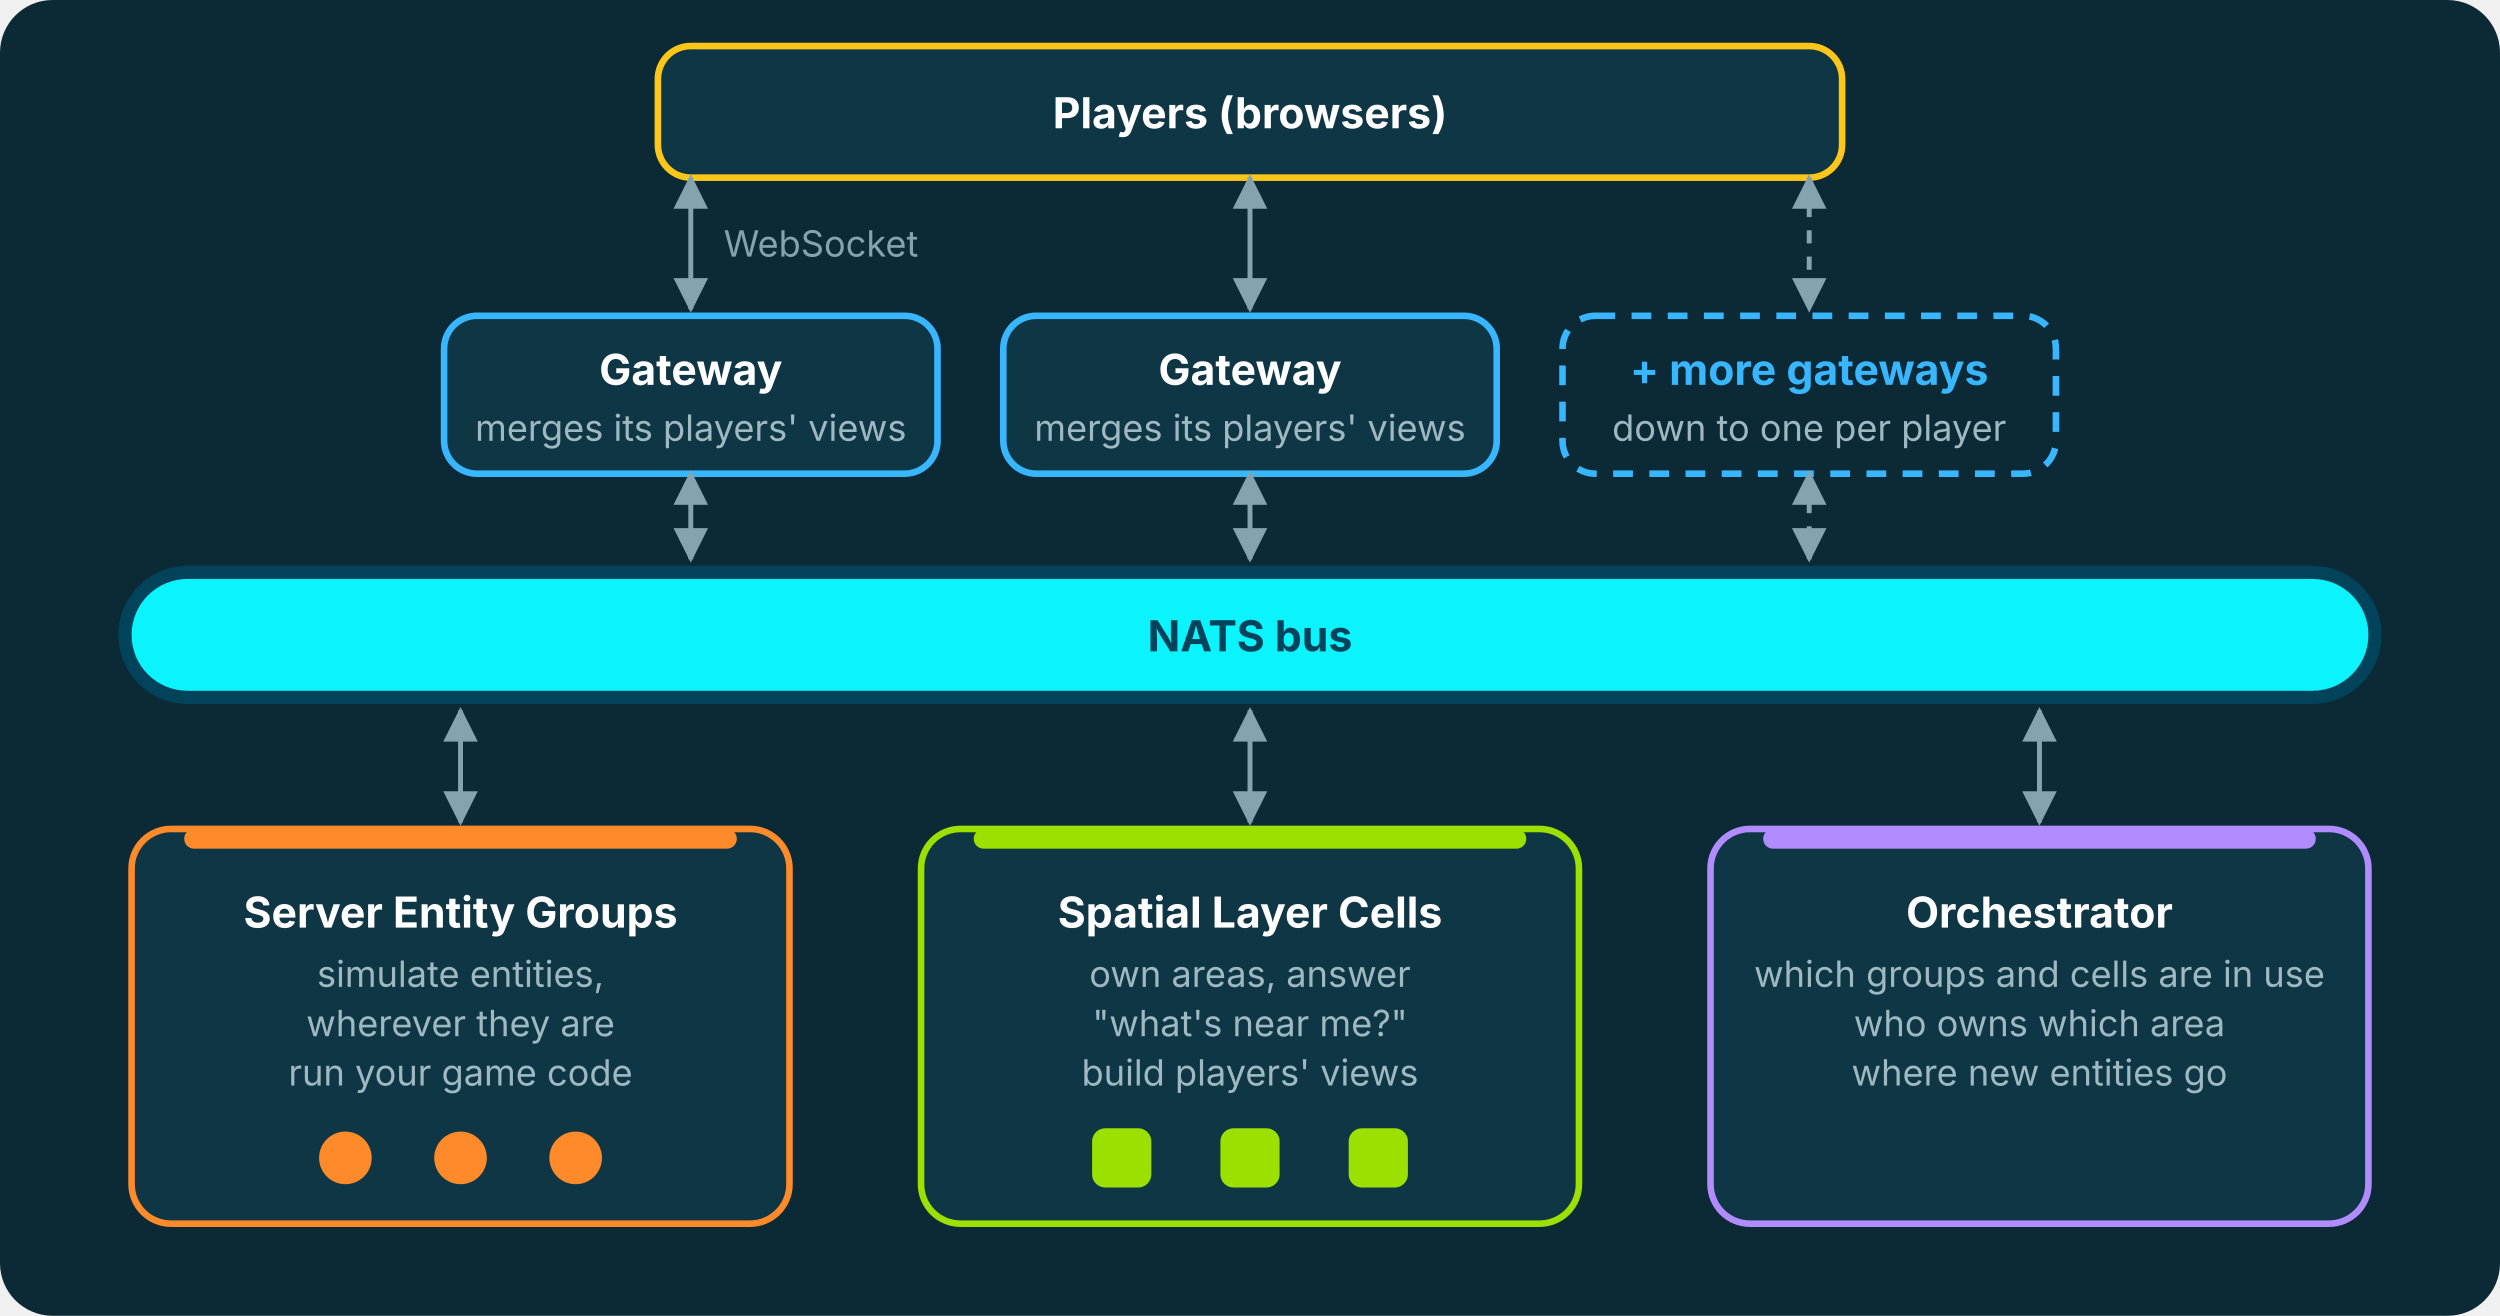
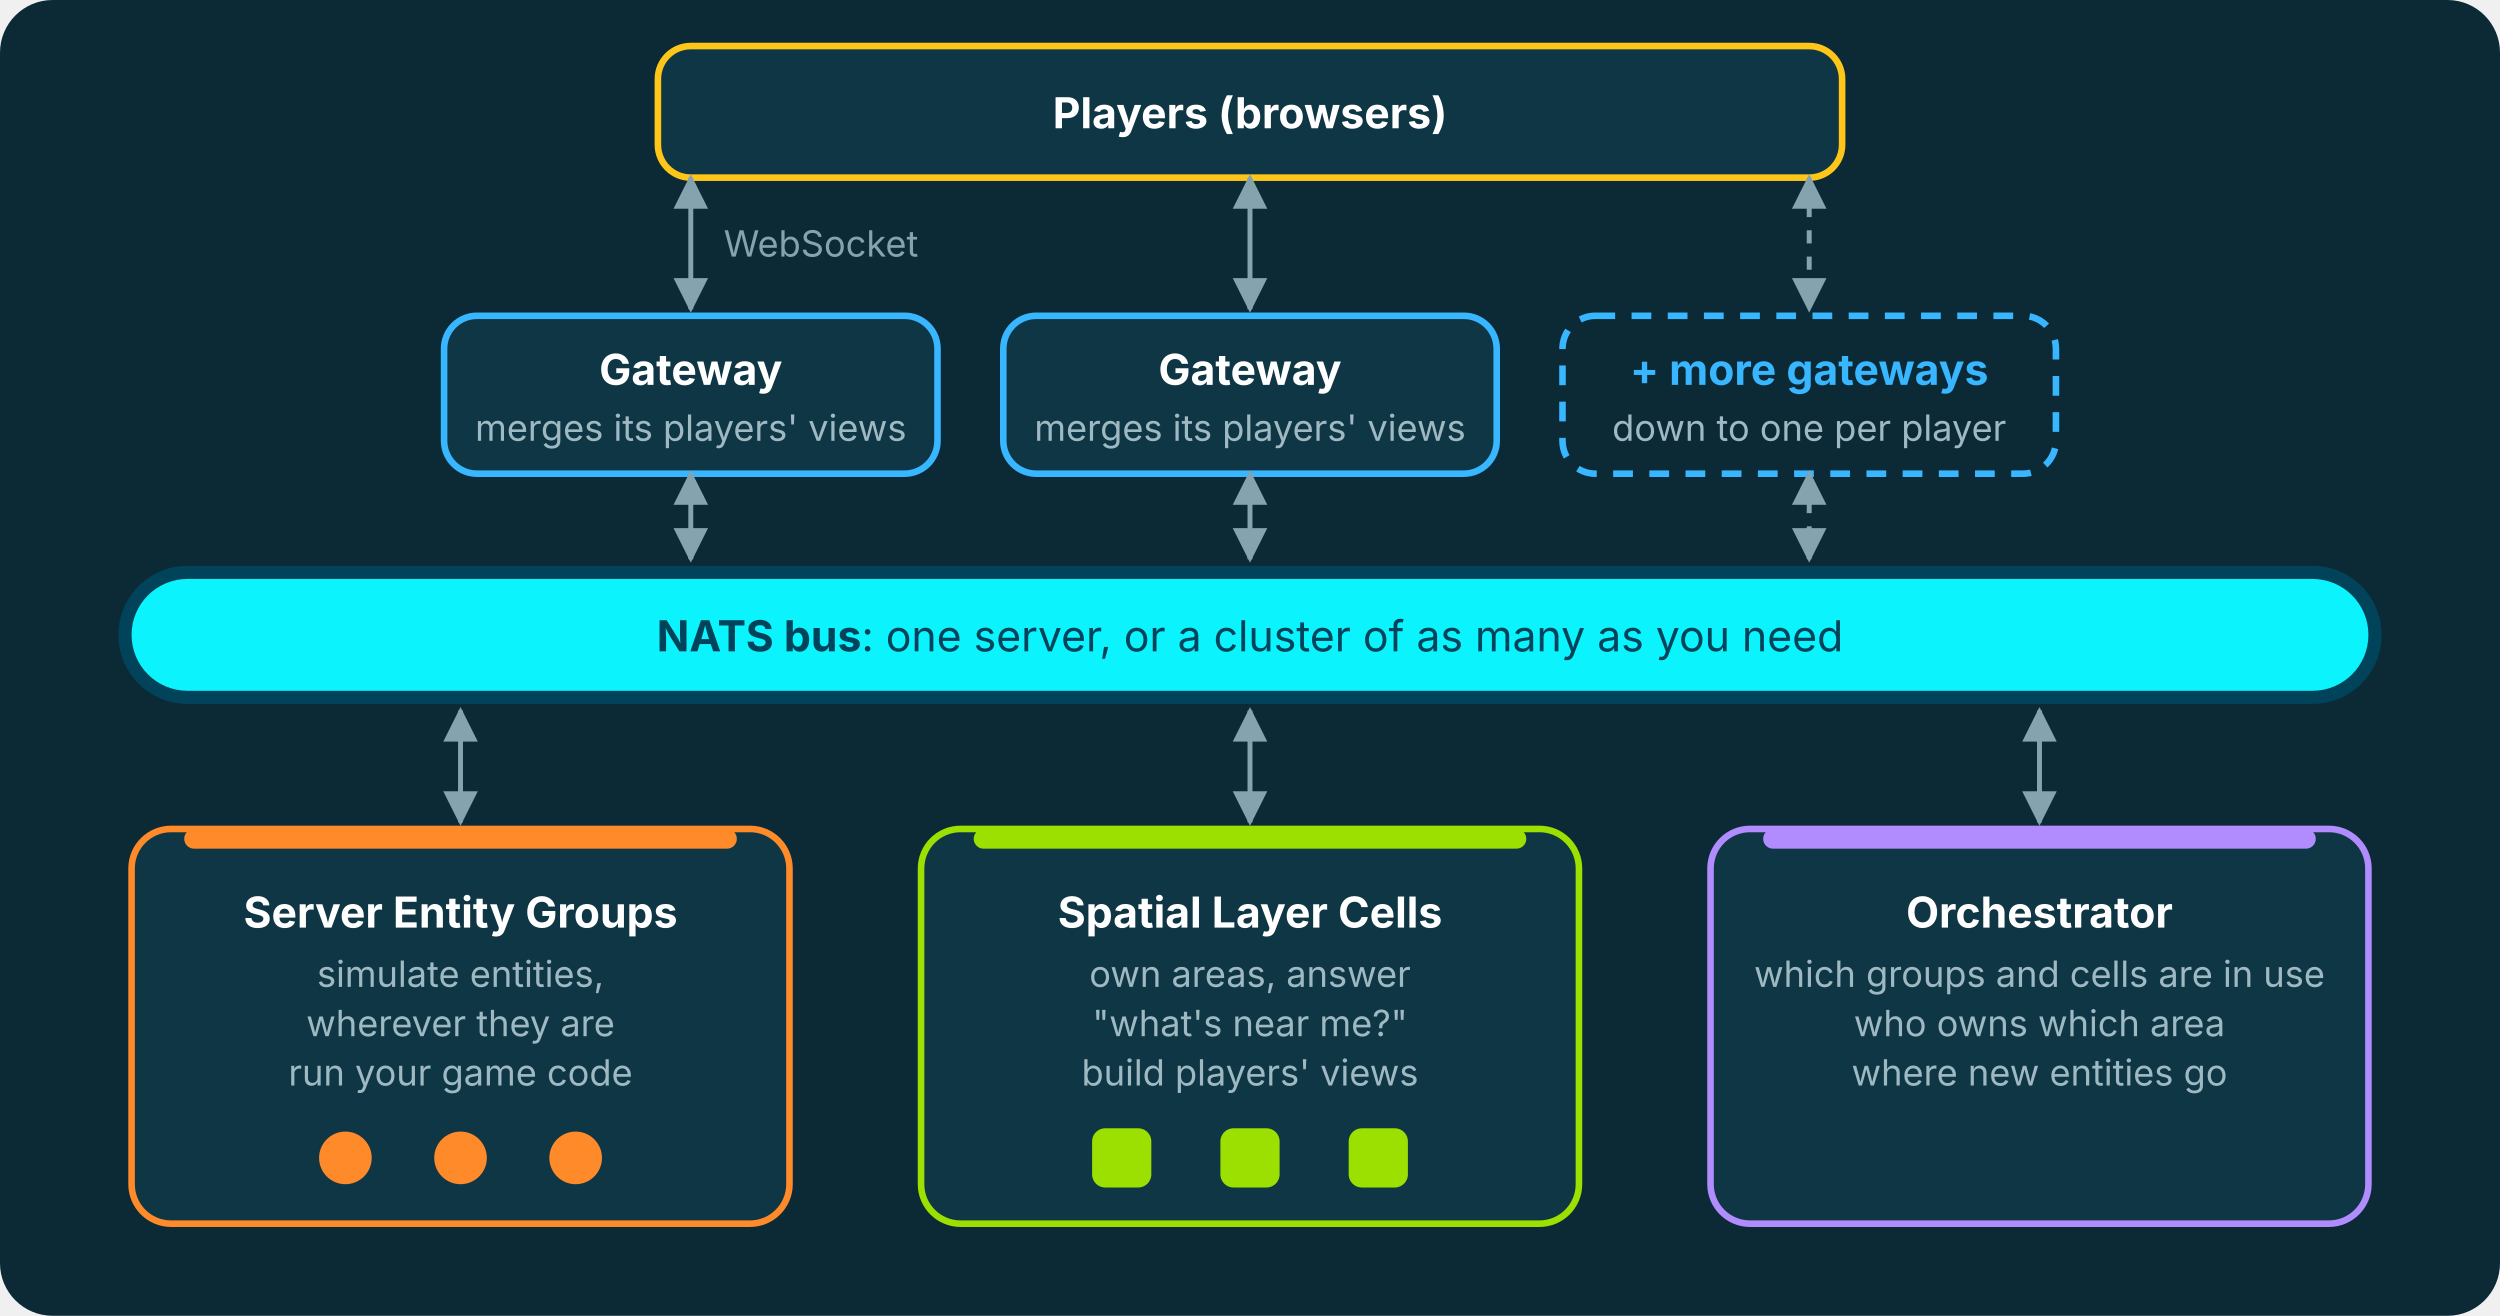
<svg xmlns="http://www.w3.org/2000/svg" viewBox="0 0 760 400" font-family="Figtree, ui-sans-serif, system-ui, -apple-system, 'Segoe UI', sans-serif" font-size="13">
  <defs>
    <marker id="a" viewBox="0 0 10 10" refX="9" refY="5" markerWidth="7" markerHeight="7" orient="auto-start-reverse">
      <path d="M0 0 10 5 0 10z" fill="#85a3af" />
    </marker>
  </defs>
  <rect width="760" height="400" rx="16" fill="#0b2a36" />
  <rect x="200" y="14" width="360" height="40" rx="10" fill="#0f3644" stroke="#ffc61a" stroke-width="2" />
  <text x="380" y="39" text-anchor="middle" fill="#ffffff" font-weight="700">Players (browsers)</text>
  <line x1="210" y1="54" x2="210" y2="94" stroke="#85a3af" stroke-width="1.5" marker-start="url(#a)" marker-end="url(#a)" />
  <line x1="380" y1="54" x2="380" y2="94" stroke="#85a3af" stroke-width="1.5" marker-start="url(#a)" marker-end="url(#a)" />
  <line x1="550" y1="54" x2="550" y2="94" stroke="#85a3af" stroke-width="1.5" stroke-dasharray="4 4" marker-start="url(#a)" marker-end="url(#a)" />
  <text x="220" y="78" fill="#85a3af" font-size="11">WebSocket</text>
  <rect x="135" y="96" width="150" height="48" rx="10" fill="#0f3644" stroke="#38b6ff" stroke-width="2" />
  <text x="210" y="117" text-anchor="middle" fill="#ffffff" font-weight="700">Gateway</text>
  <text x="210" y="134" text-anchor="middle" fill="#9fb9c3" font-size="11">merges its players' views</text>
  <rect x="305" y="96" width="150" height="48" rx="10" fill="#0f3644" stroke="#38b6ff" stroke-width="2" />
  <text x="380" y="117" text-anchor="middle" fill="#ffffff" font-weight="700">Gateway</text>
  <text x="380" y="134" text-anchor="middle" fill="#9fb9c3" font-size="11">merges its players' views</text>
  <rect x="475" y="96" width="150" height="48" rx="10" fill="none" stroke="#38b6ff" stroke-width="2" stroke-dasharray="6 5" />
  <text x="550" y="117" text-anchor="middle" fill="#38b6ff" font-weight="700">+ more gateways</text>
  <text x="550" y="134" text-anchor="middle" fill="#9fb9c3" font-size="11">down to one per player</text>
  <rect x="36" y="172" width="688" height="42" rx="21" fill="#00435a" />
  <rect x="40" y="176" width="680" height="34" rx="17" fill="#0bf4fd" />
-   <text x="380" y="198" text-anchor="middle" fill="#00435a" font-weight="700">NATS bus</text>
+   <text x="380" y="198" text-anchor="middle" fill="#00435a">
+     <tspan font-weight="700">NATS bus</tspan>: one server, or a cluster of as many as you need</text>
  <line x1="210" y1="144" x2="210" y2="170" stroke="#85a3af" stroke-width="1.5" marker-start="url(#a)" marker-end="url(#a)" />
  <line x1="380" y1="144" x2="380" y2="170" stroke="#85a3af" stroke-width="1.5" marker-start="url(#a)" marker-end="url(#a)" />
  <line x1="550" y1="144" x2="550" y2="170" stroke="#85a3af" stroke-width="1.5" stroke-dasharray="4 4" marker-start="url(#a)" marker-end="url(#a)" />
  <rect x="40" y="252" width="200" height="120" rx="12" fill="#0f3644" stroke="#ff8a2a" stroke-width="2" />
  <rect x="56" y="252" width="168" height="6" rx="3" fill="#ff8a2a" />
  <text x="140" y="282" text-anchor="middle" fill="#ffffff" font-weight="700">Server Entity Groups</text>
  <text x="140" y="300" text-anchor="middle" fill="#9fb9c3" font-size="11">simulate entities,</text>
  <text x="140" y="315" text-anchor="middle" fill="#9fb9c3" font-size="11">wherever they are</text>
  <text x="140" y="330" text-anchor="middle" fill="#9fb9c3" font-size="11">run your game code</text>
  <circle cx="105" cy="352" r="9" fill="#ff8a2a" stroke="#0f3644" stroke-width="2" />
  <circle cx="140" cy="352" r="9" fill="#ff8a2a" stroke="#0f3644" stroke-width="2" />
  <circle cx="175" cy="352" r="9" fill="#ff8a2a" stroke="#0f3644" stroke-width="2" />
  <line x1="140" y1="216" x2="140" y2="250" stroke="#85a3af" stroke-width="1.5" marker-start="url(#a)" marker-end="url(#a)" />
  <rect x="280" y="252" width="200" height="120" rx="12" fill="#0f3644" stroke="#9be000" stroke-width="2" />
  <rect x="296" y="252" width="168" height="6" rx="3" fill="#9be000" />
  <text x="380" y="282" text-anchor="middle" fill="#ffffff" font-weight="700">Spatial Layer Cells</text>
  <text x="380" y="300" text-anchor="middle" fill="#9fb9c3" font-size="11">own areas, answer</text>
  <text x="380" y="315" text-anchor="middle" fill="#9fb9c3" font-size="11">"what's near me?"</text>
  <text x="380" y="330" text-anchor="middle" fill="#9fb9c3" font-size="11">build players' views</text>
  <rect x="331" y="342" width="20" height="20" rx="5" fill="#9be000" stroke="#0f3644" stroke-width="2" />
  <rect x="370" y="342" width="20" height="20" rx="5" fill="#9be000" stroke="#0f3644" stroke-width="2" />
  <rect x="409" y="342" width="20" height="20" rx="5" fill="#9be000" stroke="#0f3644" stroke-width="2" />
  <line x1="380" y1="216" x2="380" y2="250" stroke="#85a3af" stroke-width="1.5" marker-start="url(#a)" marker-end="url(#a)" />
  <rect x="520" y="252" width="200" height="120" rx="12" fill="#0f3644" stroke="#b18cff" stroke-width="2" />
  <rect x="536" y="252" width="168" height="6" rx="3" fill="#b18cff" />
  <text x="620" y="282" text-anchor="middle" fill="#ffffff" font-weight="700">Orchestrator</text>
  <text x="620" y="300" text-anchor="middle" fill="#9fb9c3" font-size="11">which groups and cells are in use</text>
  <text x="620" y="315" text-anchor="middle" fill="#9fb9c3" font-size="11">who owns which area</text>
  <text x="620" y="330" text-anchor="middle" fill="#9fb9c3" font-size="11">where new entities go</text>
  <line x1="620" y1="216" x2="620" y2="250" stroke="#85a3af" stroke-width="1.5" marker-start="url(#a)" marker-end="url(#a)" />
</svg>
